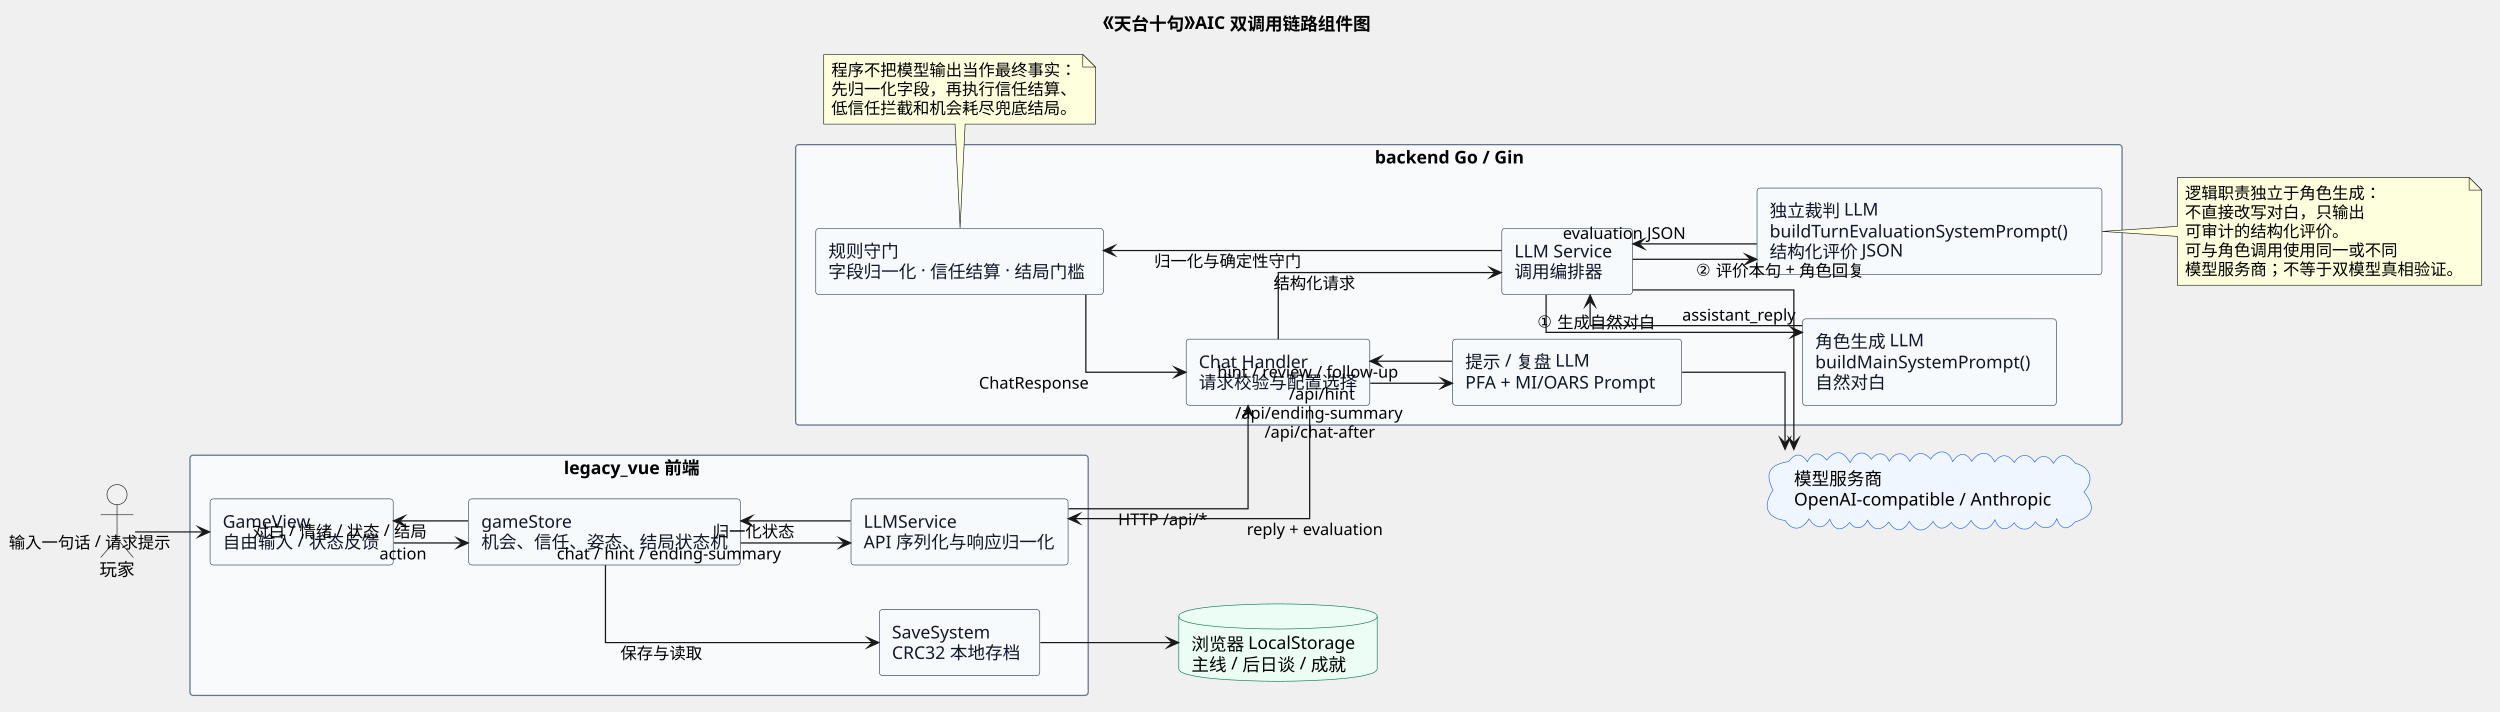
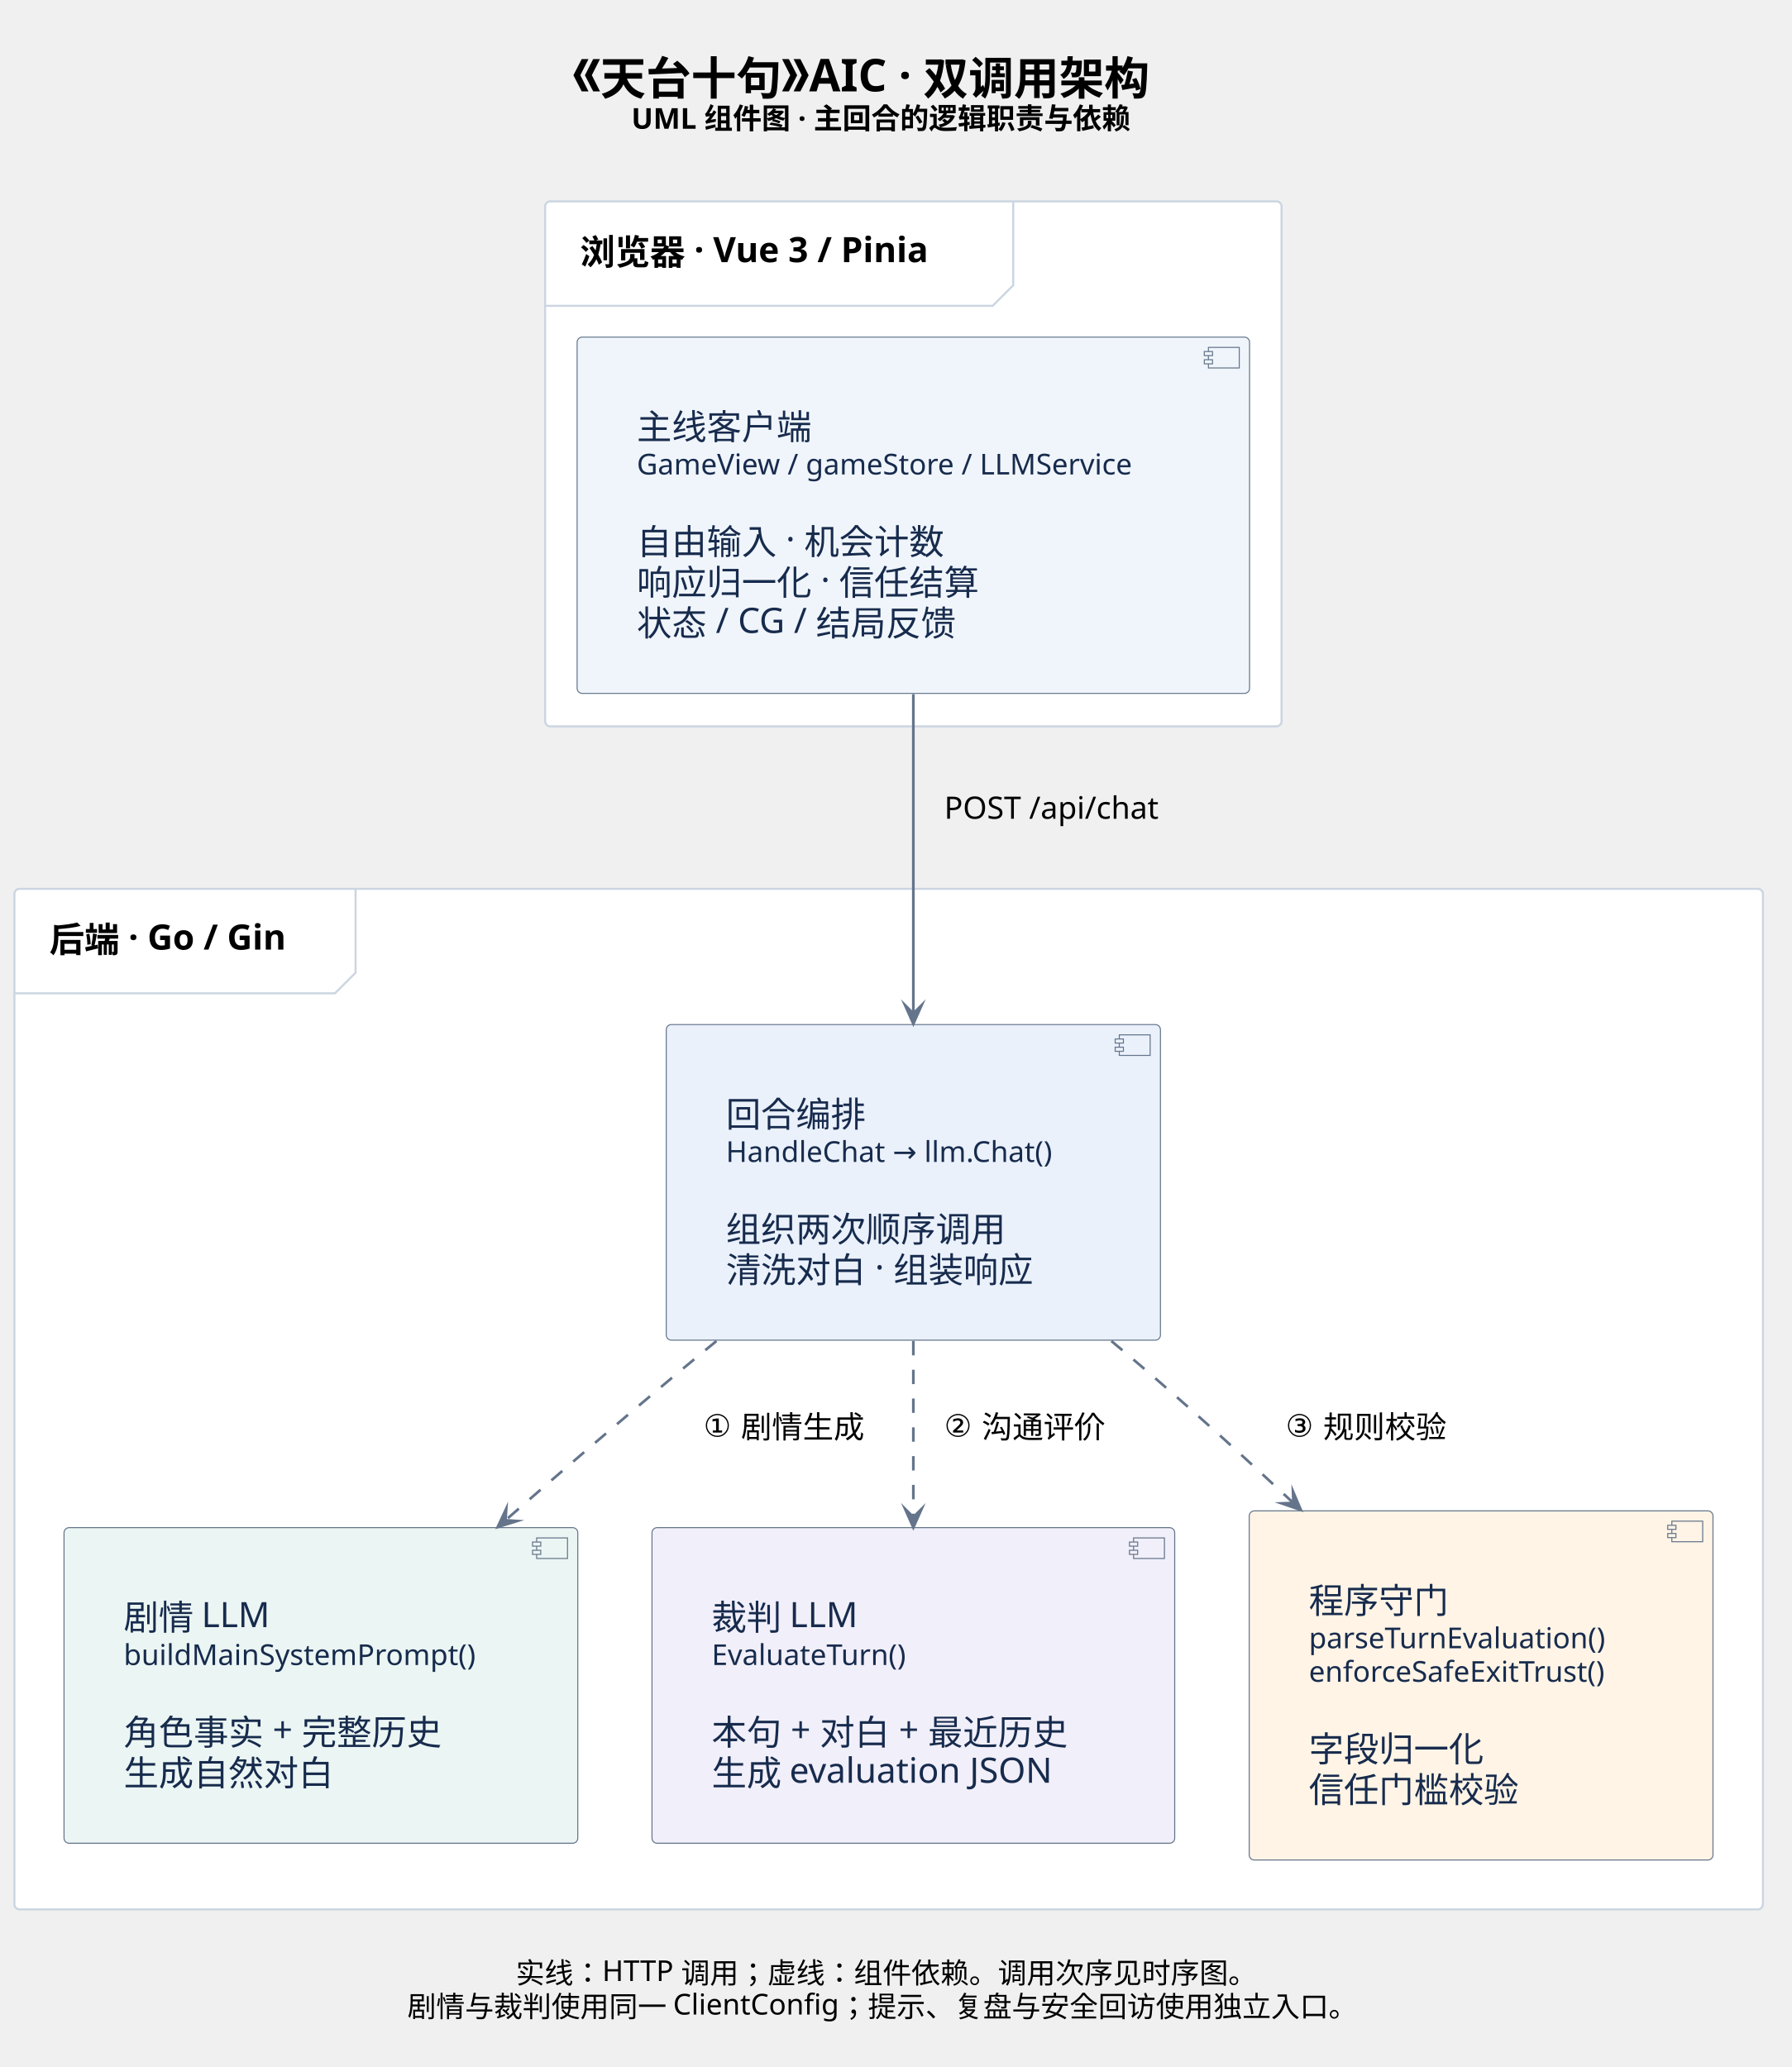
- <svg xmlns="http://www.w3.org/2000/svg" version="1.1" data-diagram-type="DESCRIPTION" style="width:1988px;height:566px;background:#FFFFFF;" width="1988px" height="566px" viewBox="0 0 1988 566" zoomAndPan="magnify" preserveAspectRatio="none" contentStyleType="text/css">
+ <svg xmlns="http://www.w3.org/2000/svg" version="1.1" data-diagram-type="DESCRIPTION" style="width:871px;height:1005px;background:#FFFFFF;" width="871px" height="1005px" viewBox="0 0 871 1005" zoomAndPan="magnify" preserveAspectRatio="none" contentStyleType="text/css">
  <defs />
  <g font-family="sans-serif" lengthAdjust="spacing">
    <g class="title" data-source-line="1">
-       <text x="877.134" y="22.995" fill="#000" font-size="14" textLength="227.192" font-weight="700" font-family="'Microsoft YaHei'">《天台十句》AIC 双调用链路组件图</text>
+       <text x="278.483" y="44.421" fill="#000" font-size="22" textLength="307.034" font-weight="700" font-family="'Microsoft YaHei'">《天台十句》AIC · 双调用架构</text>
+       <text x="306.92" y="62.604" fill="#000" font-size="14" textLength="250.16" font-weight="700" font-family="'Microsoft YaHei'">UML 组件图 · 主回合的逻辑职责与依赖</text>
    </g>
-     <g class="cluster" data-qualified-name="Frontend" id="ent0002" data-source-line="31">
-       <rect x="151.06" y="361.997" width="714.27" height="191" fill="#F8FAFC" style="stroke:#64748B;stroke-width:1;" rx="2.5" ry="2.5" />
-       <text x="448.37" y="376.992" fill="#000" font-size="14" textLength="119.649" font-weight="700" font-family="'Microsoft YaHei'">legacy_vue 前端</text>
+     <g class="cluster" data-qualified-name="... . Vue 3 . Pinia" id="ent0001" data-source-line="27">
+       <rect x="265" y="97.906" width="358" height="255.25" fill="#FFF" style="stroke:#CBD5E1;stroke-width:1;" rx="2.5" ry="2.5" />
+       <path d="M492.565,97.906 L492.565,138.695 L482.565,148.695 L265,148.695" style="stroke:#CBD5E1;stroke-width:1;" fill="none" />
+       <text x="282" y="128.686" fill="#000" font-size="17" textLength="189.565" font-weight="700" font-family="'Microsoft YaHei'">浏览器 · Vue 3 / Pinia</text>
    </g>
-     <g class="cluster" data-qualified-name="Backend" id="ent0007" data-source-line="38">
-       <rect x="632.68" y="114.997" width="1054.78" height="223" fill="#F8FAFC" style="stroke:#64748B;stroke-width:1;" rx="2.5" ry="2.5" />
-       <text x="1093.238" y="129.992" fill="#000" font-size="14" textLength="133.663" font-weight="700" font-family="'Microsoft YaHei'">backend Go / Gin</text>
+     <g class="cluster" data-qualified-name=".. . Go . Gin" id="ent0003" data-source-line="31">
+       <rect x="7" y="432.156" width="850" height="496.2" fill="#FFF" style="stroke:#CBD5E1;stroke-width:1;" rx="2.5" ry="2.5" />
+       <path d="M172.857,432.156 L172.857,472.945 L162.857,482.945 L7,482.945" style="stroke:#CBD5E1;stroke-width:1;" fill="none" />
+       <text x="24" y="462.936" fill="#000" font-size="17" textLength="127.857" font-weight="700" font-family="'Microsoft YaHei'">后端 · Go / Gin</text>
    </g>
-     <g class="entity" data-qualified-name="Frontend.GameView" id="ent0003" data-source-line="32">
-       <rect x="167.06" y="396.697" width="145.617" height="52.594" fill="#F7FAFC" style="stroke:#334155;stroke-width:0.5;" rx="2.5" ry="2.5" />
-       <text x="177.06" y="419.692" fill="#0F172A" font-size="14" textLength="75.209" font-family="'Microsoft YaHei'">GameView</text>
-       <text x="177.06" y="435.989" fill="#0F172A" font-size="14" textLength="125.617" font-family="'Microsoft YaHei'">自由输入 / 状态反馈</text>
+     <g class="entity" data-qualified-name="... . Vue 3 . Pinia.Client" id="ent0002" data-source-line="28">
+       <rect x="280.55" y="163.906" width="326.891" height="173.242" fill="#F0F5FB" style="stroke:#64748B;stroke-width:0.5;" rx="2.5" ry="2.5" />
+       <rect x="587.441" y="168.906" width="15" height="10" fill="#F0F5FB" style="stroke:#64748B;stroke-width:0.5;" />
+       <rect x="585.441" y="170.906" width="4" height="2" fill="#F0F5FB" style="stroke:#64748B;stroke-width:0.5;" />
+       <rect x="585.441" y="174.906" width="4" height="2" fill="#F0F5FB" style="stroke:#64748B;stroke-width:0.5;" />
+       <text x="309.55" y="213.686" fill="#172B4D" font-size="17" textLength="85" font-family="'Microsoft YaHei'">主线客户端</text>
+       <text x="309.55" y="230.69" fill="#172B4D" font-size="14" textLength="258.891" font-family="'Microsoft YaHei'">GameView / gameStore / LLMService</text>
+       <text x="309.55" y="249.772" fill="#172B4D" font-size="17" font-family="'Microsoft YaHei'"> </text>
+       <text x="309.55" y="269.561" fill="#172B4D" font-size="17" textLength="152.211" font-family="'Microsoft YaHei'">自由输入 · 机会计数</text>
+       <text x="309.55" y="289.35" fill="#172B4D" font-size="17" textLength="169.211" font-family="'Microsoft YaHei'">响应归一化 · 信任结算</text>
+       <text x="309.55" y="309.139" fill="#172B4D" font-size="17" textLength="160.113" font-family="'Microsoft YaHei'">状态 / CG / 结局反馈</text>
    </g>
-     <g class="entity" data-qualified-name="Frontend.Store" id="ent0004" data-source-line="33">
-       <rect x="372.68" y="396.697" width="215.999" height="52.594" fill="#F7FAFC" style="stroke:#334155;stroke-width:0.5;" rx="2.5" ry="2.5" />
-       <text x="382.68" y="419.692" fill="#0F172A" font-size="14" textLength="77.027" font-family="'Microsoft YaHei'">gameStore</text>
-       <text x="382.68" y="435.989" fill="#0F172A" font-size="14" textLength="195.999" font-family="'Microsoft YaHei'">机会、信任、姿态、结局状态机</text>
+     <g class="entity" data-qualified-name=".. . Go . Gin.Chat" id="ent0004" data-source-line="32">
+       <rect x="323.89" y="498.156" width="240.225" height="153.453" fill="#EAF1FB" style="stroke:#64748B;stroke-width:0.5;" rx="2.5" ry="2.5" />
+       <rect x="544.115" y="503.156" width="15" height="10" fill="#EAF1FB" style="stroke:#64748B;stroke-width:0.5;" />
+       <rect x="542.115" y="505.156" width="4" height="2" fill="#EAF1FB" style="stroke:#64748B;stroke-width:0.5;" />
+       <rect x="542.115" y="509.156" width="4" height="2" fill="#EAF1FB" style="stroke:#64748B;stroke-width:0.5;" />
+       <text x="352.89" y="547.936" fill="#172B4D" font-size="17" textLength="68" font-family="'Microsoft YaHei'">回合编排</text>
+       <text x="352.89" y="564.94" fill="#172B4D" font-size="14" textLength="172.225" font-family="'Microsoft YaHei'">HandleChat → llm.Chat()</text>
+       <text x="352.89" y="584.022" fill="#172B4D" font-size="17" font-family="'Microsoft YaHei'"> </text>
+       <text x="352.89" y="603.811" fill="#172B4D" font-size="17" textLength="136" font-family="'Microsoft YaHei'">组织两次顺序调用</text>
+       <text x="352.89" y="623.6" fill="#172B4D" font-size="17" textLength="152.211" font-family="'Microsoft YaHei'">清洗对白 · 组装响应</text>
    </g>
-     <g class="entity" data-qualified-name="Frontend.Client" id="ent0005" data-source-line="34">
-       <rect x="676.73" y="396.697" width="172.598" height="52.594" fill="#F7FAFC" style="stroke:#334155;stroke-width:0.5;" rx="2.5" ry="2.5" />
-       <text x="686.73" y="419.692" fill="#0F172A" font-size="14" textLength="79.42" font-family="'Microsoft YaHei'">LLMService</text>
-       <text x="686.73" y="435.989" fill="#0F172A" font-size="14" textLength="152.598" font-family="'Microsoft YaHei'">API 序列化与响应归一化</text>
+     <g class="entity" data-qualified-name=".. . Go . Gin.Story" id="ent0005" data-source-line="35">
+       <rect x="31.12" y="742.756" width="249.754" height="153.453" fill="#EBF5F3" style="stroke:#64748B;stroke-width:0.5;" rx="2.5" ry="2.5" />
+       <rect x="260.874" y="747.756" width="15" height="10" fill="#EBF5F3" style="stroke:#64748B;stroke-width:0.5;" />
+       <rect x="258.874" y="749.756" width="4" height="2" fill="#EBF5F3" style="stroke:#64748B;stroke-width:0.5;" />
+       <rect x="258.874" y="753.756" width="4" height="2" fill="#EBF5F3" style="stroke:#64748B;stroke-width:0.5;" />
+       <text x="60.12" y="792.536" fill="#172B4D" font-size="17" textLength="73.014" font-family="'Microsoft YaHei'">剧情 LLM</text>
+       <text x="60.12" y="809.54" fill="#172B4D" font-size="14" textLength="181.754" font-family="'Microsoft YaHei'">buildMainSystemPrompt()</text>
+       <text x="60.12" y="828.622" fill="#172B4D" font-size="17" font-family="'Microsoft YaHei'"> </text>
+       <text x="60.12" y="848.411" fill="#172B4D" font-size="17" textLength="161.051" font-family="'Microsoft YaHei'">角色事实 + 完整历史</text>
+       <text x="60.12" y="868.2" fill="#172B4D" font-size="17" textLength="102" font-family="'Microsoft YaHei'">生成自然对白</text>
    </g>
-     <g class="entity" data-qualified-name="Frontend.Save" id="ent0006" data-source-line="35">
-       <rect x="699.26" y="484.697" width="127.543" height="52.594" fill="#F7FAFC" style="stroke:#334155;stroke-width:0.5;" rx="2.5" ry="2.5" />
-       <text x="709.26" y="507.692" fill="#0F172A" font-size="14" textLength="86.57" font-family="'Microsoft YaHei'">SaveSystem</text>
-       <text x="709.26" y="523.989" fill="#0F172A" font-size="14" textLength="107.543" font-family="'Microsoft YaHei'">CRC32 本地存档</text>
+     <g class="entity" data-qualified-name=".. . Go . Gin.Judge" id="ent0006" data-source-line="36">
+       <rect x="316.95" y="742.756" width="254.103" height="153.453" fill="#F1EFF9" style="stroke:#64748B;stroke-width:0.5;" rx="2.5" ry="2.5" />
+       <rect x="551.053" y="747.756" width="15" height="10" fill="#F1EFF9" style="stroke:#64748B;stroke-width:0.5;" />
+       <rect x="549.053" y="749.756" width="4" height="2" fill="#F1EFF9" style="stroke:#64748B;stroke-width:0.5;" />
+       <rect x="549.053" y="753.756" width="4" height="2" fill="#F1EFF9" style="stroke:#64748B;stroke-width:0.5;" />
+       <text x="345.95" y="792.536" fill="#172B4D" font-size="17" textLength="73.014" font-family="'Microsoft YaHei'">裁判 LLM</text>
+       <text x="345.95" y="809.54" fill="#172B4D" font-size="14" textLength="104.132" font-family="'Microsoft YaHei'">EvaluateTurn()</text>
+       <text x="345.95" y="828.622" fill="#172B4D" font-size="17" font-family="'Microsoft YaHei'"> </text>
+       <text x="345.95" y="848.411" fill="#172B4D" font-size="17" textLength="186.103" font-family="'Microsoft YaHei'">本句 + 对白 + 最近历史</text>
+       <text x="345.95" y="868.2" fill="#172B4D" font-size="17" textLength="176.126" font-family="'Microsoft YaHei'">生成 evaluation JSON</text>
    </g>
-     <g class="entity" data-qualified-name="Backend.Handler" id="ent0008" data-source-line="39">
-       <rect x="943.26" y="269.697" width="145.999" height="52.594" fill="#F7FAFC" style="stroke:#334155;stroke-width:0.5;" rx="2.5" ry="2.5" />
-       <text x="953.26" y="292.692" fill="#0F172A" font-size="14" textLength="92.292" font-family="'Microsoft YaHei'">Chat Handler</text>
-       <text x="953.26" y="308.989" fill="#0F172A" font-size="14" textLength="125.999" font-family="'Microsoft YaHei'">请求校验与配置选择</text>
+     <g class="entity" data-qualified-name=".. . Go . Gin.Gate" id="ent0007" data-source-line="37">
+       <rect x="607.27" y="734.606" width="225.452" height="169.75" fill="#FFF4E6" style="stroke:#64748B;stroke-width:0.5;" rx="2.5" ry="2.5" />
+       <rect x="812.722" y="739.606" width="15" height="10" fill="#FFF4E6" style="stroke:#64748B;stroke-width:0.5;" />
+       <rect x="810.722" y="741.606" width="4" height="2" fill="#FFF4E6" style="stroke:#64748B;stroke-width:0.5;" />
+       <rect x="810.722" y="745.606" width="4" height="2" fill="#FFF4E6" style="stroke:#64748B;stroke-width:0.5;" />
+       <text x="636.27" y="784.386" fill="#172B4D" font-size="17" textLength="68" font-family="'Microsoft YaHei'">程序守门</text>
+       <text x="636.27" y="801.39" fill="#172B4D" font-size="14" textLength="155.976" font-family="'Microsoft YaHei'">parseTurnEvaluation()</text>
+       <text x="636.27" y="817.687" fill="#172B4D" font-size="14" textLength="157.452" font-family="'Microsoft YaHei'">enforceSafeExitTrust()</text>
+       <text x="636.27" y="836.769" fill="#172B4D" font-size="17" font-family="'Microsoft YaHei'"> </text>
+       <text x="636.27" y="856.558" fill="#172B4D" font-size="17" textLength="85" font-family="'Microsoft YaHei'">字段归一化</text>
+       <text x="636.27" y="876.347" fill="#172B4D" font-size="17" textLength="102" font-family="'Microsoft YaHei'">信任门槛校验</text>
    </g>
-     <g class="entity" data-qualified-name="Backend.Orchestrator" id="ent0009" data-source-line="40">
-       <rect x="1194.23" y="181.697" width="103.87" height="52.594" fill="#F7FAFC" style="stroke:#334155;stroke-width:0.5;" rx="2.5" ry="2.5" />
-       <text x="1204.23" y="204.692" fill="#0F172A" font-size="14" textLength="83.87" font-family="'Microsoft YaHei'">LLM Service</text>
-       <text x="1204.23" y="220.989" fill="#0F172A" font-size="14" textLength="70" font-family="'Microsoft YaHei'">调用编排器</text>
+     <g class="link" data-entity-1="ent0002" data-entity-2="ent0004" id="lnk10" data-source-line="44" data-link-type="dependency">
+       <path d="M444,337.496 C444,387.386 444,444.666 444,492.776" style="stroke:#64748B;stroke-width:1.3;" fill="none" id="Client-to-Chat" />
+       <polygon points="444,497.776,448,488.776,444,492.776,440,488.776,444,497.776" fill="#64748B" style="stroke:#64748B;stroke-width:1.3;stroke-linejoin:miter;stroke-miterlimit:10;" />
+       <text x="459" y="398.08" fill="#000" font-size="15" textLength="110.12" font-family="'Microsoft YaHei'">POST /api/chat</text>
    </g>
-     <g class="entity" data-qualified-name="Backend.RoleLLM" id="ent0010" data-source-line="41">
-       <rect x="1433.45" y="253.547" width="201.754" height="68.891" fill="#F7FAFC" style="stroke:#334155;stroke-width:0.5;" rx="2.5" ry="2.5" />
-       <text x="1443.45" y="276.542" fill="#0F172A" font-size="14" textLength="88.129" font-family="'Microsoft YaHei'">角色生成 LLM</text>
-       <text x="1443.45" y="292.839" fill="#0F172A" font-size="14" textLength="181.754" font-family="'Microsoft YaHei'">buildMainSystemPrompt()</text>
-       <text x="1443.45" y="309.136" fill="#0F172A" font-size="14" textLength="56" font-family="'Microsoft YaHei'">自然对白</text>
+     <g class="link" data-entity-1="ent0004" data-entity-2="ent0005" id="lnk11" data-source-line="45" data-link-type="dependency">
+       <path d="M348.28,652.026 C341.05,657.946 333.89,663.846 327,669.606 C299.06,692.946 272.747,715.569 245.727,739.149" style="stroke:#64748B;stroke-width:1.3;stroke-dasharray:7,7;" fill="none" id="Chat-to-Story" />
+       <polygon points="241.96,742.436,251.371,739.532,245.727,739.149,246.111,733.505,241.96,742.436" fill="#64748B" style="stroke:#64748B;stroke-width:1.3;stroke-linejoin:miter;stroke-miterlimit:10;" />
+       <text x="342" y="698.53" fill="#000" font-size="15" textLength="78.216" font-family="'Microsoft YaHei'">① 剧情生成</text>
    </g>
-     <g class="entity" data-qualified-name="Backend.JudgeLLM" id="ent0011" data-source-line="42">
-       <rect x="1397.2" y="149.547" width="274.256" height="68.891" fill="#F7FAFC" style="stroke:#334155;stroke-width:0.5;" rx="2.5" ry="2.5" />
-       <text x="1407.2" y="172.542" fill="#0F172A" font-size="14" textLength="88.129" font-family="'Microsoft YaHei'">独立裁判 LLM</text>
-       <text x="1407.2" y="188.839" fill="#0F172A" font-size="14" textLength="254.256" font-family="'Microsoft YaHei'">buildTurnEvaluationSystemPrompt()</text>
-       <text x="1407.2" y="205.136" fill="#0F172A" font-size="14" textLength="108.958" font-family="'Microsoft YaHei'">结构化评价 JSON</text>
+     <g class="link" data-entity-1="ent0004" data-entity-2="ent0006" id="lnk12" data-source-line="46" data-link-type="dependency">
+       <path d="M444,651.976 C444,680.876 444,708.776 444,737.656" style="stroke:#64748B;stroke-width:1.3;stroke-dasharray:7,7;" fill="none" id="Chat-to-Judge" />
+       <polygon points="444,742.656,448,733.656,444,737.656,440,733.656,444,742.656" fill="#64748B" style="stroke:#64748B;stroke-width:1.3;stroke-linejoin:miter;stroke-miterlimit:10;" />
+       <text x="459" y="698.53" fill="#000" font-size="15" textLength="78.216" font-family="'Microsoft YaHei'">② 沟通评价</text>
    </g>
-     <g class="entity" data-qualified-name="Backend.SupportLLM" id="ent0012" data-source-line="43">
-       <rect x="1155.14" y="269.697" width="182.066" height="52.594" fill="#F7FAFC" style="stroke:#334155;stroke-width:0.5;" rx="2.5" ry="2.5" />
-       <text x="1165.14" y="292.692" fill="#0F172A" font-size="14" textLength="101.746" font-family="'Microsoft YaHei'">提示 / 复盘 LLM</text>
-       <text x="1165.14" y="308.989" fill="#0F172A" font-size="14" textLength="162.066" font-family="'Microsoft YaHei'">PFA + MI/OARS Prompt</text>
+     <g class="link" data-entity-1="ent0004" data-entity-2="ent0007" id="lnk13" data-source-line="47" data-link-type="dependency">
+       <path d="M540.27,652.016 C547.34,657.906 554.31,663.816 561,669.606 C584.58,690.036 605.817,709.342 628.737,730.762" style="stroke:#64748B;stroke-width:1.3;stroke-dasharray:7,7;" fill="none" id="Chat-to-Gate" />
+       <polygon points="632.39,734.176,628.546,725.109,628.737,730.762,623.083,730.954,632.39,734.176" fill="#64748B" style="stroke:#64748B;stroke-width:1.3;stroke-linejoin:miter;stroke-miterlimit:10;" />
+       <text x="625" y="698.53" fill="#000" font-size="15" textLength="78.216" font-family="'Microsoft YaHei'">③ 规则校验</text>
    </g>
-     <g class="entity" data-qualified-name="Backend.Gate" id="ent0013" data-source-line="44">
-       <rect x="648.68" y="181.697" width="228.7" height="52.594" fill="#F7FAFC" style="stroke:#334155;stroke-width:0.5;" rx="2.5" ry="2.5" />
-       <text x="658.68" y="204.692" fill="#0F172A" font-size="14" textLength="56" font-family="'Microsoft YaHei'">规则守门</text>
-       <text x="658.68" y="220.989" fill="#0F172A" font-size="14" textLength="208.7" font-family="'Microsoft YaHei'">字段归一化 · 信任结算 · 结局门槛</text>
-     </g>
-     <g class="entity" data-qualified-name="Player" id="ent0001" data-source-line="29">
-       <ellipse cx="93.06" cy="393.347" rx="8" ry="8" fill="#F1F1F1" style="stroke:#181818;stroke-width:0.5;" />
-       <path d="M93.06,401.347 L93.06,428.347 M80.06,409.347 L106.06,409.347 M93.06,428.347 L80.06,443.347 M93.06,428.347 L106.06,443.347" style="stroke:#181818;stroke-width:0.5;" fill="none" />
-       <text x="79.06" y="457.842" fill="#000" font-size="14" textLength="28" font-family="'Microsoft YaHei'">玩家</text>
-     </g>
-     <g class="entity" data-qualified-name="Providers" id="ent0014" data-source-line="47">
-       <path d="M1422.372,367.033 C1427.064,360.419 1432.628,359.903 1437.162,367.201 C1441.381,359.178 1447.038,358.937 1452.545,365.878 C1460.057,357 1465.65,358.554 1471.24,367.855 C1474.982,360.151 1481.806,356.703 1488.112,365.184 C1492.757,358.986 1499.244,359.493 1502.332,366.82 C1506.503,359.267 1514.563,358.372 1518.666,366.889 C1523.317,359.471 1529.111,358.308 1535.301,365.086 C1540.77,357.065 1549.327,357.168 1552.761,367.07 C1557.342,360.236 1563.13,358.717 1567.9,366.88 C1573.092,359.152 1581.262,357.386 1586.095,367.252 C1591.67,360.362 1596.671,361.039 1601.811,367.756 C1605.881,360.775 1613.647,359.931 1617.919,367.533 C1622.781,360.828 1628.959,361.84 1632.977,368.485 C1638.443,359.125 1644.838,361.248 1650.346,368.442 C1662.525,371.152 1665.687,382.229 1657.157,391.151 C1666.473,402.83 1665.23,410.66 1650.053,415.063 C1643.754,421.932 1639.054,421.373 1635.486,412.532 C1632.275,421.172 1623.824,422.003 1618.463,414.849 C1614.539,422.111 1606.403,423.055 1601.726,415.712 C1595.795,422.671 1589.79,422.101 1586.349,413.284 C1581.835,423.398 1572.501,422.636 1567.414,413.859 C1562.984,420.756 1557.568,423.14 1551.664,415.451 C1546.579,421.041 1541.439,422.212 1537.187,414.542 C1531.355,423.164 1524.201,424.341 1518.32,414.593 C1513.417,422.942 1507.558,423.881 1502.027,415.194 C1495.994,422.288 1489.726,422.744 1485.164,413.66 C1482.189,419.944 1475.524,422.412 1470.909,415.421 C1464.559,422.837 1458.74,422.367 1455.062,412.911 C1449.786,421.756 1443.54,420.183 1438.509,412.664 C1433.483,420.897 1425.845,423.337 1419.617,413.952 C1403.801,411.586 1401.846,401.741 1409.889,389.774 C1402.741,375.573 1407.859,369.345 1422.372,367.033" style="stroke:#2563EB;stroke-width:0.5;" fill="#EFF6FF" />
-       <text x="1426.58" y="385.692" fill="#000" font-size="14" textLength="70" font-family="'Microsoft YaHei'">模型服务商</text>
-       <text x="1426.58" y="401.989" fill="#000" font-size="14" textLength="215.51" font-family="'Microsoft YaHei'">OpenAI-compatible / Anthropic</text>
-     </g>
-     <g class="entity" data-qualified-name="Storage" id="ent0015" data-source-line="48">
-       <path d="M937.38,490.197 C937.38,480.197 1016.259,480.197 1016.259,480.197 C1016.259,480.197 1095.138,480.197 1095.138,490.197 L1095.138,531.791 C1095.138,541.791 1016.259,541.791 1016.259,541.791 C1016.259,541.791 937.38,541.791 937.38,531.791 L937.38,490.197" style="stroke:#047857;stroke-width:0.5;" fill="#ECFDF5" />
-       <path d="M937.38,490.197 C937.38,500.197 1016.259,500.197 1016.259,500.197 C1016.259,500.197 1095.138,500.197 1095.138,490.197" style="stroke:#047857;stroke-width:0.5;" fill="none" />
-       <text x="947.38" y="517.192" fill="#000" font-size="14" textLength="137.758" font-family="'Microsoft YaHei'">浏览器 LocalStorage</text>
-       <text x="947.38" y="533.489" fill="#000" font-size="14" textLength="125.234" font-family="'Microsoft YaHei'">主线 / 后日谈 / 成就</text>
-     </g>
-     <g class="entity" data-qualified-name="GMN36" id="ent0037" data-source-line="74">
-       <path d="M1731.46,141.167 L1731.46,179.997 L1671.55,183.997 L1731.46,187.997 L1731.46,226.831 A0,0 0 0 0 1731.46,226.831 L1973.46,226.831 A0,0 0 0 0 1973.46,226.831 L1973.46,151.167 L1963.46,141.167 L1731.46,141.167 A0,0 0 0 0 1731.46,141.167" style="stroke:#181818;stroke-width:0.5;" fill="#FEFFDD" />
-       <path d="M1963.46,141.167 L1963.46,151.167 L1973.46,151.167 L1963.46,141.167" style="stroke:#181818;stroke-width:0.5;" fill="#FEFFDD" />
-       <text x="1737.46" y="158.234" fill="#000" font-size="13" textLength="156" font-family="'Microsoft YaHei'">逻辑职责独立于角色生成：</text>
-       <text x="1737.46" y="173.367" fill="#000" font-size="13" textLength="143" font-family="'Microsoft YaHei'">不直接改写对白，只输出</text>
-       <text x="1737.46" y="188.499" fill="#000" font-size="13" textLength="130" font-family="'Microsoft YaHei'">可审计的结构化评价。</text>
-       <text x="1737.46" y="203.632" fill="#000" font-size="13" textLength="169" font-family="'Microsoft YaHei'">可与角色调用使用同一或不同</text>
-       <text x="1737.46" y="218.765" fill="#000" font-size="13" textLength="221" font-family="'Microsoft YaHei'">模型服务商；不等于双模型真相验证。</text>
-     </g>
-     <g class="entity" data-qualified-name="GMN39" id="ent0040" data-source-line="82">
-       <path d="M655.03,43.297 L655.03,98.695 A0,0 0 0 0 655.03,98.695 L759.46,98.695 L763.46,181.257 L767.46,98.695 L871.03,98.695 A0,0 0 0 0 871.03,98.695 L871.03,53.297 L861.03,43.297 L655.03,43.297 A0,0 0 0 0 655.03,43.297" style="stroke:#181818;stroke-width:0.5;" fill="#FEFFDD" />
-       <path d="M861.03,43.297 L861.03,53.297 L871.03,53.297 L861.03,43.297" style="stroke:#181818;stroke-width:0.5;" fill="#FEFFDD" />
-       <text x="661.03" y="60.364" fill="#000" font-size="13" textLength="195" font-family="'Microsoft YaHei'">程序不把模型输出当作最终事实：</text>
-       <text x="661.03" y="75.497" fill="#000" font-size="13" textLength="195" font-family="'Microsoft YaHei'">先归一化字段，再执行信任结算、</text>
-       <text x="661.03" y="90.629" fill="#000" font-size="13" textLength="195" font-family="'Microsoft YaHei'">低信任拦截和机会耗尽兜底结局。</text>
-     </g>
-     <g class="link" data-entity-1="ent0001" data-entity-2="ent0003" id="lnk16" data-source-line="50" data-link-type="dependency">
-       <path d="M107.41,422.997 C121.48,422.997 139.04,422.997 161.59,422.997" style="stroke:#181818;stroke-width:1;" fill="none" id="Player-to-GameView" />
-       <polygon points="166.59,422.997,157.59,418.997,161.59,422.997,157.59,426.997,166.59,422.997" fill="#181818" style="stroke:#181818;stroke-width:1;stroke-linejoin:miter;stroke-miterlimit:10;" />
-       <text x="7" y="436.064" fill="#000" font-size="13" textLength="129.645" font-family="'Microsoft YaHei'">输入一句话 / 请求提示</text>
-     </g>
-     <g class="link" data-entity-1="ent0003" data-entity-2="ent0004" id="lnk17" data-source-line="51" data-link-type="dependency">
-       <path d="M313.1,431.767 C331.78,431.767 347.26,431.767 367.29,431.767" style="stroke:#181818;stroke-width:1;" fill="none" id="GameView-to-Store" />
-       <polygon points="372.29,431.767,363.29,427.767,367.29,431.767,363.29,435.767,372.29,431.767" fill="#181818" style="stroke:#181818;stroke-width:1;stroke-linejoin:miter;stroke-miterlimit:10;" />
-       <text x="301.7" y="444.834" fill="#000" font-size="13" textLength="40.016" font-family="'Microsoft YaHei'">action</text>
-     </g>
-     <g class="link" data-entity-1="ent0004" data-entity-2="ent0003" id="lnk31" data-source-line="66" data-link-type="dependency">
-       <path d="M372.25,414.227 C352.15,414.227 336.6,414.227 317.88,414.227" style="stroke:#181818;stroke-width:1;" fill="none" id="Store-to-GameView" />
-       <polygon points="312.88,414.227,321.88,418.227,317.88,414.227,321.88,410.227,312.88,414.227" fill="#181818" style="stroke:#181818;stroke-width:1;stroke-linejoin:miter;stroke-miterlimit:10;" />
-       <text x="200.56" y="427.294" fill="#000" font-size="13" textLength="141.934" font-family="'Microsoft YaHei'">对白 / 情绪 / 状态 / 结局</text>
-     </g>
-     <g class="link" data-entity-1="ent0004" data-entity-2="ent0005" id="lnk18" data-source-line="52" data-link-type="dependency">
-       <path d="M589.04,431.767 C617.96,431.767 643.83,431.767 671.42,431.767" style="stroke:#181818;stroke-width:1;" fill="none" id="Store-to-Client" />
-       <polygon points="676.42,431.767,667.42,427.767,671.42,431.767,667.42,435.767,676.42,431.767" fill="#181818" style="stroke:#181818;stroke-width:1;stroke-linejoin:miter;stroke-miterlimit:10;" />
-       <text x="442.73" y="444.834" fill="#000" font-size="13" textLength="189.554" font-family="'Microsoft YaHei'">chat / hint / ending-summary</text>
-     </g>
-     <g class="link" data-entity-1="ent0005" data-entity-2="ent0004" id="lnk30" data-source-line="65" data-link-type="dependency">
-       <path d="M676.4,414.227 C648.84,414.227 623,414.227 594.11,414.227" style="stroke:#181818;stroke-width:1;" fill="none" id="Client-to-Store" />
-       <polygon points="589.11,414.227,598.11,418.227,594.11,414.227,598.11,410.227,589.11,414.227" fill="#181818" style="stroke:#181818;stroke-width:1;stroke-linejoin:miter;stroke-miterlimit:10;" />
-       <text x="566.75" y="427.294" fill="#000" font-size="13" textLength="65" font-family="'Microsoft YaHei'">归一化状态</text>
-     </g>
-     <g class="link" data-entity-1="ent0004" data-entity-2="ent0006" id="lnk19" data-source-line="53" data-link-type="dependency">
-       <path d="M481.46,449.397 C481.46,475.317 481.46,510.997 481.46,510.997 C481.46,510.997 610.68,510.997 693.78,510.997" style="stroke:#181818;stroke-width:1;" fill="none" id="Store-to-Save" />
-       <polygon points="698.78,510.997,689.78,506.997,693.78,510.997,689.78,514.997,698.78,510.997" fill="#181818" style="stroke:#181818;stroke-width:1;stroke-linejoin:miter;stroke-miterlimit:10;" />
-       <text x="493.32" y="524.064" fill="#000" font-size="13" textLength="65" font-family="'Microsoft YaHei'">保存与读取</text>
-     </g>
-     <g class="link" data-entity-1="ent0006" data-entity-2="ent0015" id="lnk20" data-source-line="54" data-link-type="dependency">
-       <path d="M827.26,510.997 C860.66,510.997 896.8,510.997 932.15,510.997" style="stroke:#181818;stroke-width:1;" fill="none" id="Save-to-Storage" />
-       <polygon points="937.15,510.997,928.15,506.997,932.15,510.997,928.15,514.997,937.15,510.997" fill="#181818" style="stroke:#181818;stroke-width:1;stroke-linejoin:miter;stroke-miterlimit:10;" />
-     </g>
-     <g class="link" data-entity-1="ent0005" data-entity-2="ent0008" id="lnk21" data-source-line="56" data-link-type="dependency">
-       <path d="M849.77,404.567 C914.74,404.567 992.46,404.567 992.46,404.567 C992.46,404.567 992.46,359.697 992.46,327.557" style="stroke:#181818;stroke-width:1;" fill="none" id="Client-to-Handler" />
-       <polygon points="992.46,322.557,988.46,331.557,992.46,327.557,996.46,331.557,992.46,322.557" fill="#181818" style="stroke:#181818;stroke-width:1;stroke-linejoin:miter;stroke-miterlimit:10;" />
-       <text x="889.12" y="417.634" fill="#000" font-size="13" textLength="72.719" font-family="'Microsoft YaHei'">HTTP /api/*</text>
-     </g>
-     <g class="link" data-entity-1="ent0008" data-entity-2="ent0005" id="lnk29" data-source-line="64" data-link-type="dependency">
-       <path d="M1041.46,322.707 C1041.46,357.087 1041.46,412.427 1041.46,412.427 C1041.46,412.427 936.33,412.427 854.6,412.427" style="stroke:#181818;stroke-width:1;" fill="none" id="Handler-to-Client" />
-       <polygon points="849.6,412.427,858.6,416.427,854.6,412.427,858.6,408.427,849.6,412.427" fill="#181818" style="stroke:#181818;stroke-width:1;stroke-linejoin:miter;stroke-miterlimit:10;" />
-       <text x="991.39" y="425.494" fill="#000" font-size="13" textLength="120.434" font-family="'Microsoft YaHei'">reply + evaluation</text>
-     </g>
-     <g class="link" data-entity-1="ent0008" data-entity-2="ent0009" id="lnk22" data-source-line="57" data-link-type="dependency">
-       <path d="M1016.46,269.617 C1016.46,246.567 1016.46,216.767 1016.46,216.767 C1016.46,216.767 1120.96,216.767 1188.76,216.767" style="stroke:#181818;stroke-width:1;" fill="none" id="Handler-to-Orchestrator" />
-       <polygon points="1193.76,216.767,1184.76,212.767,1188.76,216.767,1184.76,220.767,1193.76,216.767" fill="#181818" style="stroke:#181818;stroke-width:1;stroke-linejoin:miter;stroke-miterlimit:10;" />
-       <text x="1012.68" y="229.834" fill="#000" font-size="13" textLength="65" font-family="'Microsoft YaHei'">结构化请求</text>
-     </g>
-     <g class="link" data-entity-1="ent0009" data-entity-2="ent0010" id="lnk23" data-source-line="58" data-link-type="dependency">
-       <path d="M1229.46,234.507 C1229.46,249.117 1229.46,264.317 1229.46,264.317 C1229.46,264.317 1339.49,264.317 1428.24,264.317" style="stroke:#181818;stroke-width:1;" fill="none" id="Orchestrator-to-RoleLLM" />
-       <polygon points="1433.24,264.317,1424.24,260.317,1428.24,264.317,1424.24,268.317,1433.24,264.317" fill="#181818" style="stroke:#181818;stroke-width:1;stroke-linejoin:miter;stroke-miterlimit:10;" />
-       <text x="1222.44" y="260.384" fill="#000" font-size="13" textLength="93.787" font-family="'Microsoft YaHei'">① 生成自然对白</text>
-     </g>
-     <g class="link" data-entity-1="ent0010" data-entity-2="ent0009" id="lnk24" data-source-line="59" data-link-type="dependency">
-       <path d="M1433.07,258.937 C1356.5,258.937 1264.46,258.937 1264.46,258.937 C1264.46,258.937 1264.46,251.987 1264.46,239.657" style="stroke:#181818;stroke-width:1;" fill="none" id="RoleLLM-to-Orchestrator" />
-       <polygon points="1264.46,234.657,1260.46,243.657,1264.46,239.657,1268.46,243.657,1264.46,234.657" fill="#181818" style="stroke:#181818;stroke-width:1;stroke-linejoin:miter;stroke-miterlimit:10;" />
-       <text x="1337.63" y="255.004" fill="#000" font-size="13" textLength="97.697" font-family="'Microsoft YaHei'">assistant_reply</text>
-     </g>
-     <g class="link" data-entity-1="ent0009" data-entity-2="ent0011" id="lnk25" data-source-line="60" data-link-type="dependency">
-       <path d="M1298.35,206.197 C1326.17,206.197 1356.83,206.197 1391.95,206.197" style="stroke:#181818;stroke-width:1;" fill="none" id="Orchestrator-to-JudgeLLM" />
-       <polygon points="1396.95,206.197,1387.95,202.197,1391.95,206.197,1387.95,210.197,1396.95,206.197" fill="#181818" style="stroke:#181818;stroke-width:1;stroke-linejoin:miter;stroke-miterlimit:10;" />
-       <text x="1348.65" y="219.264" fill="#000" font-size="13" textLength="138.944" font-family="'Microsoft YaHei'">② 评价本句 + 角色回复</text>
-     </g>
-     <g class="link" data-entity-1="ent0011" data-entity-2="ent0009" id="lnk26" data-source-line="61" data-link-type="dependency">
-       <path d="M1397,193.947 C1361.92,193.947 1331.31,193.947 1303.5,193.947" style="stroke:#181818;stroke-width:1;" fill="none" id="JudgeLLM-to-Orchestrator" />
-       <polygon points="1298.5,193.947,1307.5,197.947,1303.5,193.947,1307.5,189.947,1298.5,193.947" fill="#181818" style="stroke:#181818;stroke-width:1;stroke-linejoin:miter;stroke-miterlimit:10;" />
-       <text x="1242.75" y="190.014" fill="#000" font-size="13" textLength="104.552" font-family="'Microsoft YaHei'">evaluation JSON</text>
-     </g>
-     <g class="link" data-entity-1="ent0009" data-entity-2="ent0013" id="lnk27" data-source-line="62" data-link-type="dependency">
-       <path d="M1194.01,199.227 C1118.73,199.227 982.7,199.227 882.48,199.227" style="stroke:#181818;stroke-width:1;" fill="none" id="Orchestrator-to-Gate" />
-       <polygon points="877.48,199.227,886.48,203.227,882.48,199.227,886.48,195.227,877.48,199.227" fill="#181818" style="stroke:#181818;stroke-width:1;stroke-linejoin:miter;stroke-miterlimit:10;" />
-       <text x="917.74" y="212.294" fill="#000" font-size="13" textLength="117" font-family="'Microsoft YaHei'">归一化与确定性守门</text>
-     </g>
-     <g class="link" data-entity-1="ent0013" data-entity-2="ent0008" id="lnk28" data-source-line="63" data-link-type="dependency">
-       <path d="M863.46,234.397 C863.46,260.317 863.46,295.997 863.46,295.997 C863.46,295.997 898.78,295.997 937.99,295.997" style="stroke:#181818;stroke-width:1;" fill="none" id="Gate-to-Handler" />
-       <polygon points="942.99,295.997,933.99,291.997,937.99,295.997,933.99,299.997,942.99,295.997" fill="#181818" style="stroke:#181818;stroke-width:1;stroke-linejoin:miter;stroke-miterlimit:10;" />
-       <text x="778.43" y="309.064" fill="#000" font-size="13" textLength="93.399" font-family="'Microsoft YaHei'">ChatResponse</text>
-     </g>
-     <g class="link" data-entity-1="ent0008" data-entity-2="ent0012" id="lnk32" data-source-line="68" data-link-type="dependency">
-       <path d="M1089.64,304.767 C1110.4,304.767 1128.25,304.767 1149.93,304.767" style="stroke:#181818;stroke-width:1;" fill="none" id="Handler-to-SupportLLM" />
-       <polygon points="1154.93,304.767,1145.93,300.767,1149.93,304.767,1145.93,308.767,1154.93,304.767" fill="#181818" style="stroke:#181818;stroke-width:1;stroke-linejoin:miter;stroke-miterlimit:10;" />
-       <text x="1025" y="317.834" fill="#000" font-size="13" textLength="53.777" font-family="'Microsoft YaHei'">/api/hint</text>
-       <text x="982.28" y="332.967" fill="#000" font-size="13" textLength="139.217" font-family="'Microsoft YaHei'">/api/ending-summary</text>
-       <text x="1005.531" y="348.099" fill="#000" font-size="13" textLength="92.714" font-family="'Microsoft YaHei'">/api/chat-after</text>
-     </g>
-     <g class="link" data-entity-1="ent0012" data-entity-2="ent0008" id="lnk33" data-source-line="69" data-link-type="dependency">
-       <path d="M1154.64,287.227 C1132.98,287.227 1115.15,287.227 1094.43,287.227" style="stroke:#181818;stroke-width:1;" fill="none" id="SupportLLM-to-Handler" />
-       <polygon points="1089.43,287.227,1098.43,291.227,1094.43,287.227,1098.43,283.227,1089.43,287.227" fill="#181818" style="stroke:#181818;stroke-width:1;stroke-linejoin:miter;stroke-miterlimit:10;" />
-       <text x="968.04" y="300.294" fill="#000" font-size="13" textLength="153.277" font-family="'Microsoft YaHei'">hint / review / follow-up</text>
-     </g>
-     <g class="link" data-entity-1="ent0009" data-entity-2="ent0014" id="lnk34" data-source-line="70" data-link-type="dependency">
-       <path d="M1298.32,230.557 C1351.56,230.557 1426.46,230.557 1426.46,230.557 C1426.46,230.557 1426.46,306.077 1426.46,352.317" style="stroke:#181818;stroke-width:1;" fill="none" id="Orchestrator-to-Providers" />
-       <polygon points="1426.46,357.317,1430.46,348.317,1426.46,352.317,1422.46,348.317,1426.46,357.317" fill="#181818" style="stroke:#181818;stroke-width:1;stroke-linejoin:miter;stroke-miterlimit:10;" />
-     </g>
-     <g class="link" data-entity-1="ent0012" data-entity-2="ent0014" id="lnk35" data-source-line="71" data-link-type="dependency">
-       <path d="M1337.63,295.997 C1379.29,295.997 1419.46,295.997 1419.46,295.997 C1419.46,295.997 1419.46,325.307 1419.46,352.247" style="stroke:#181818;stroke-width:1;" fill="none" id="SupportLLM-to-Providers" />
-       <polygon points="1419.46,357.247,1423.46,348.247,1419.46,352.247,1415.46,348.247,1419.46,357.247" fill="#181818" style="stroke:#181818;stroke-width:1;stroke-linejoin:miter;stroke-miterlimit:10;" />
+     <g class="caption" data-source-line="49">
+       <text x="250.739" y="964.351" fill="#000" font-size="14" textLength="362.522" font-family="'Microsoft YaHei'">实线：HTTP 调用；虚线：组件依赖。调用次序见时序图。</text>
+       <text x="198.051" y="980.648" fill="#000" font-size="14" textLength="467.898" font-family="'Microsoft YaHei'">剧情与裁判使用同一 ClientConfig；提示、复盘与安全回访使用独立入口。</text>
    </g>
  </g>
</svg>
